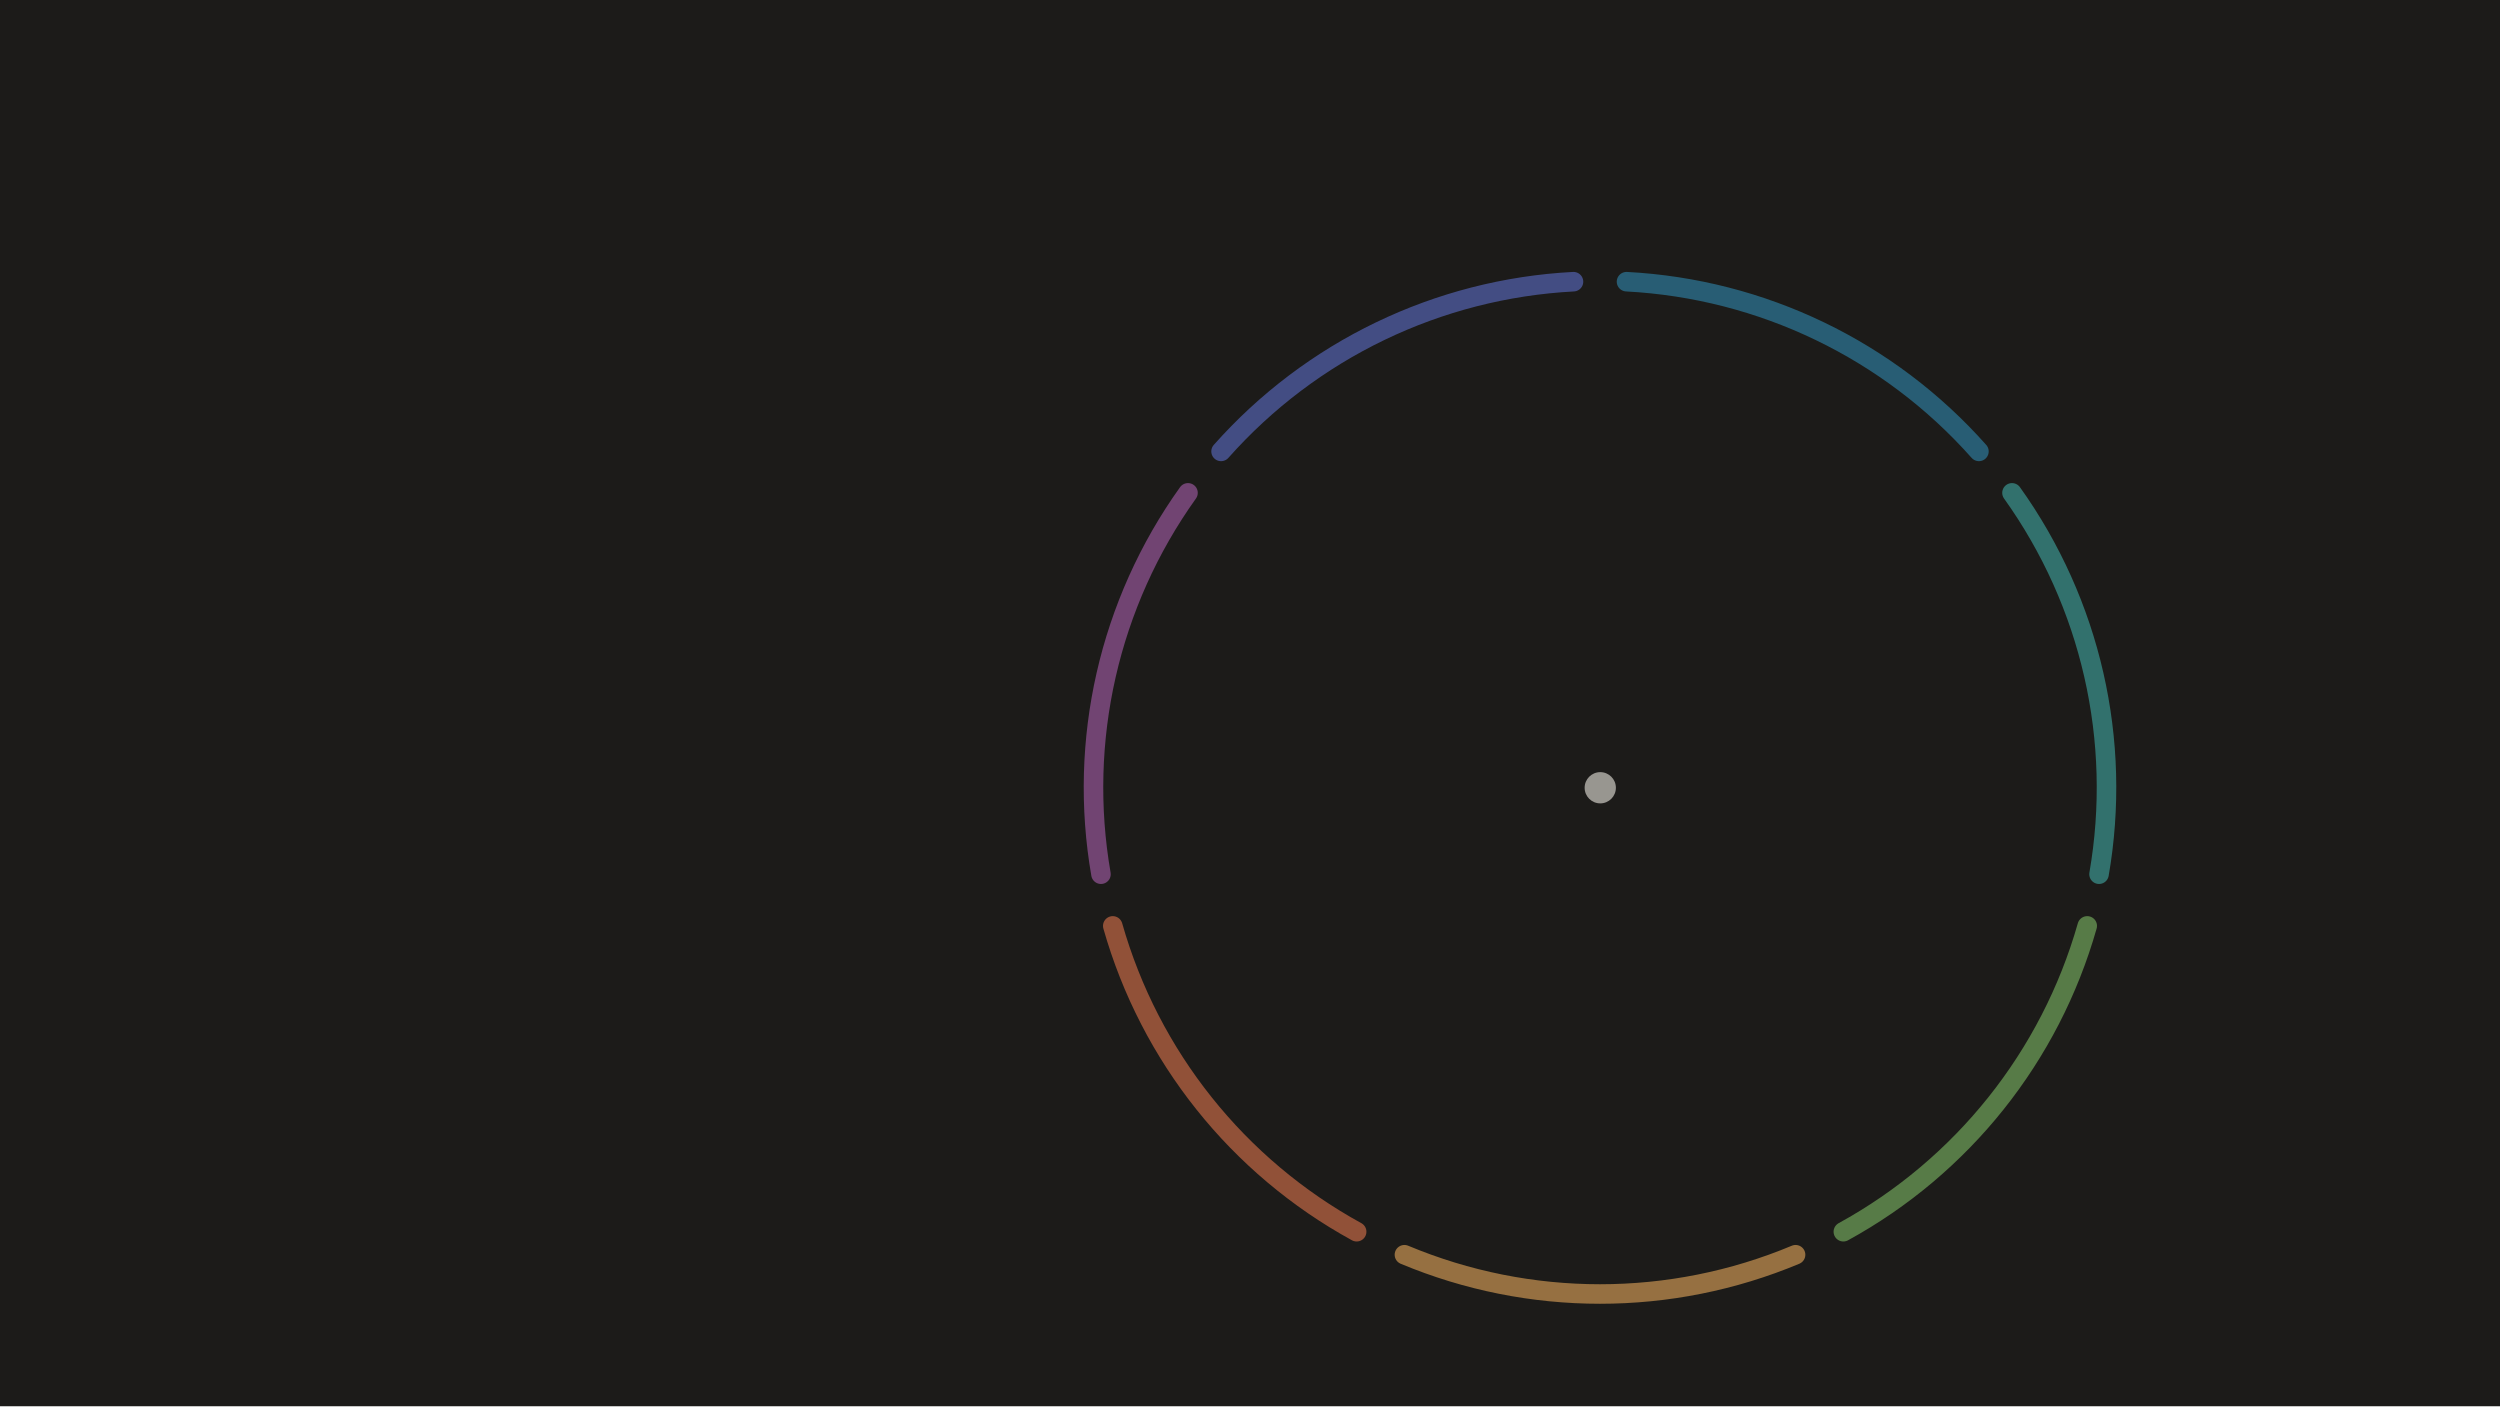
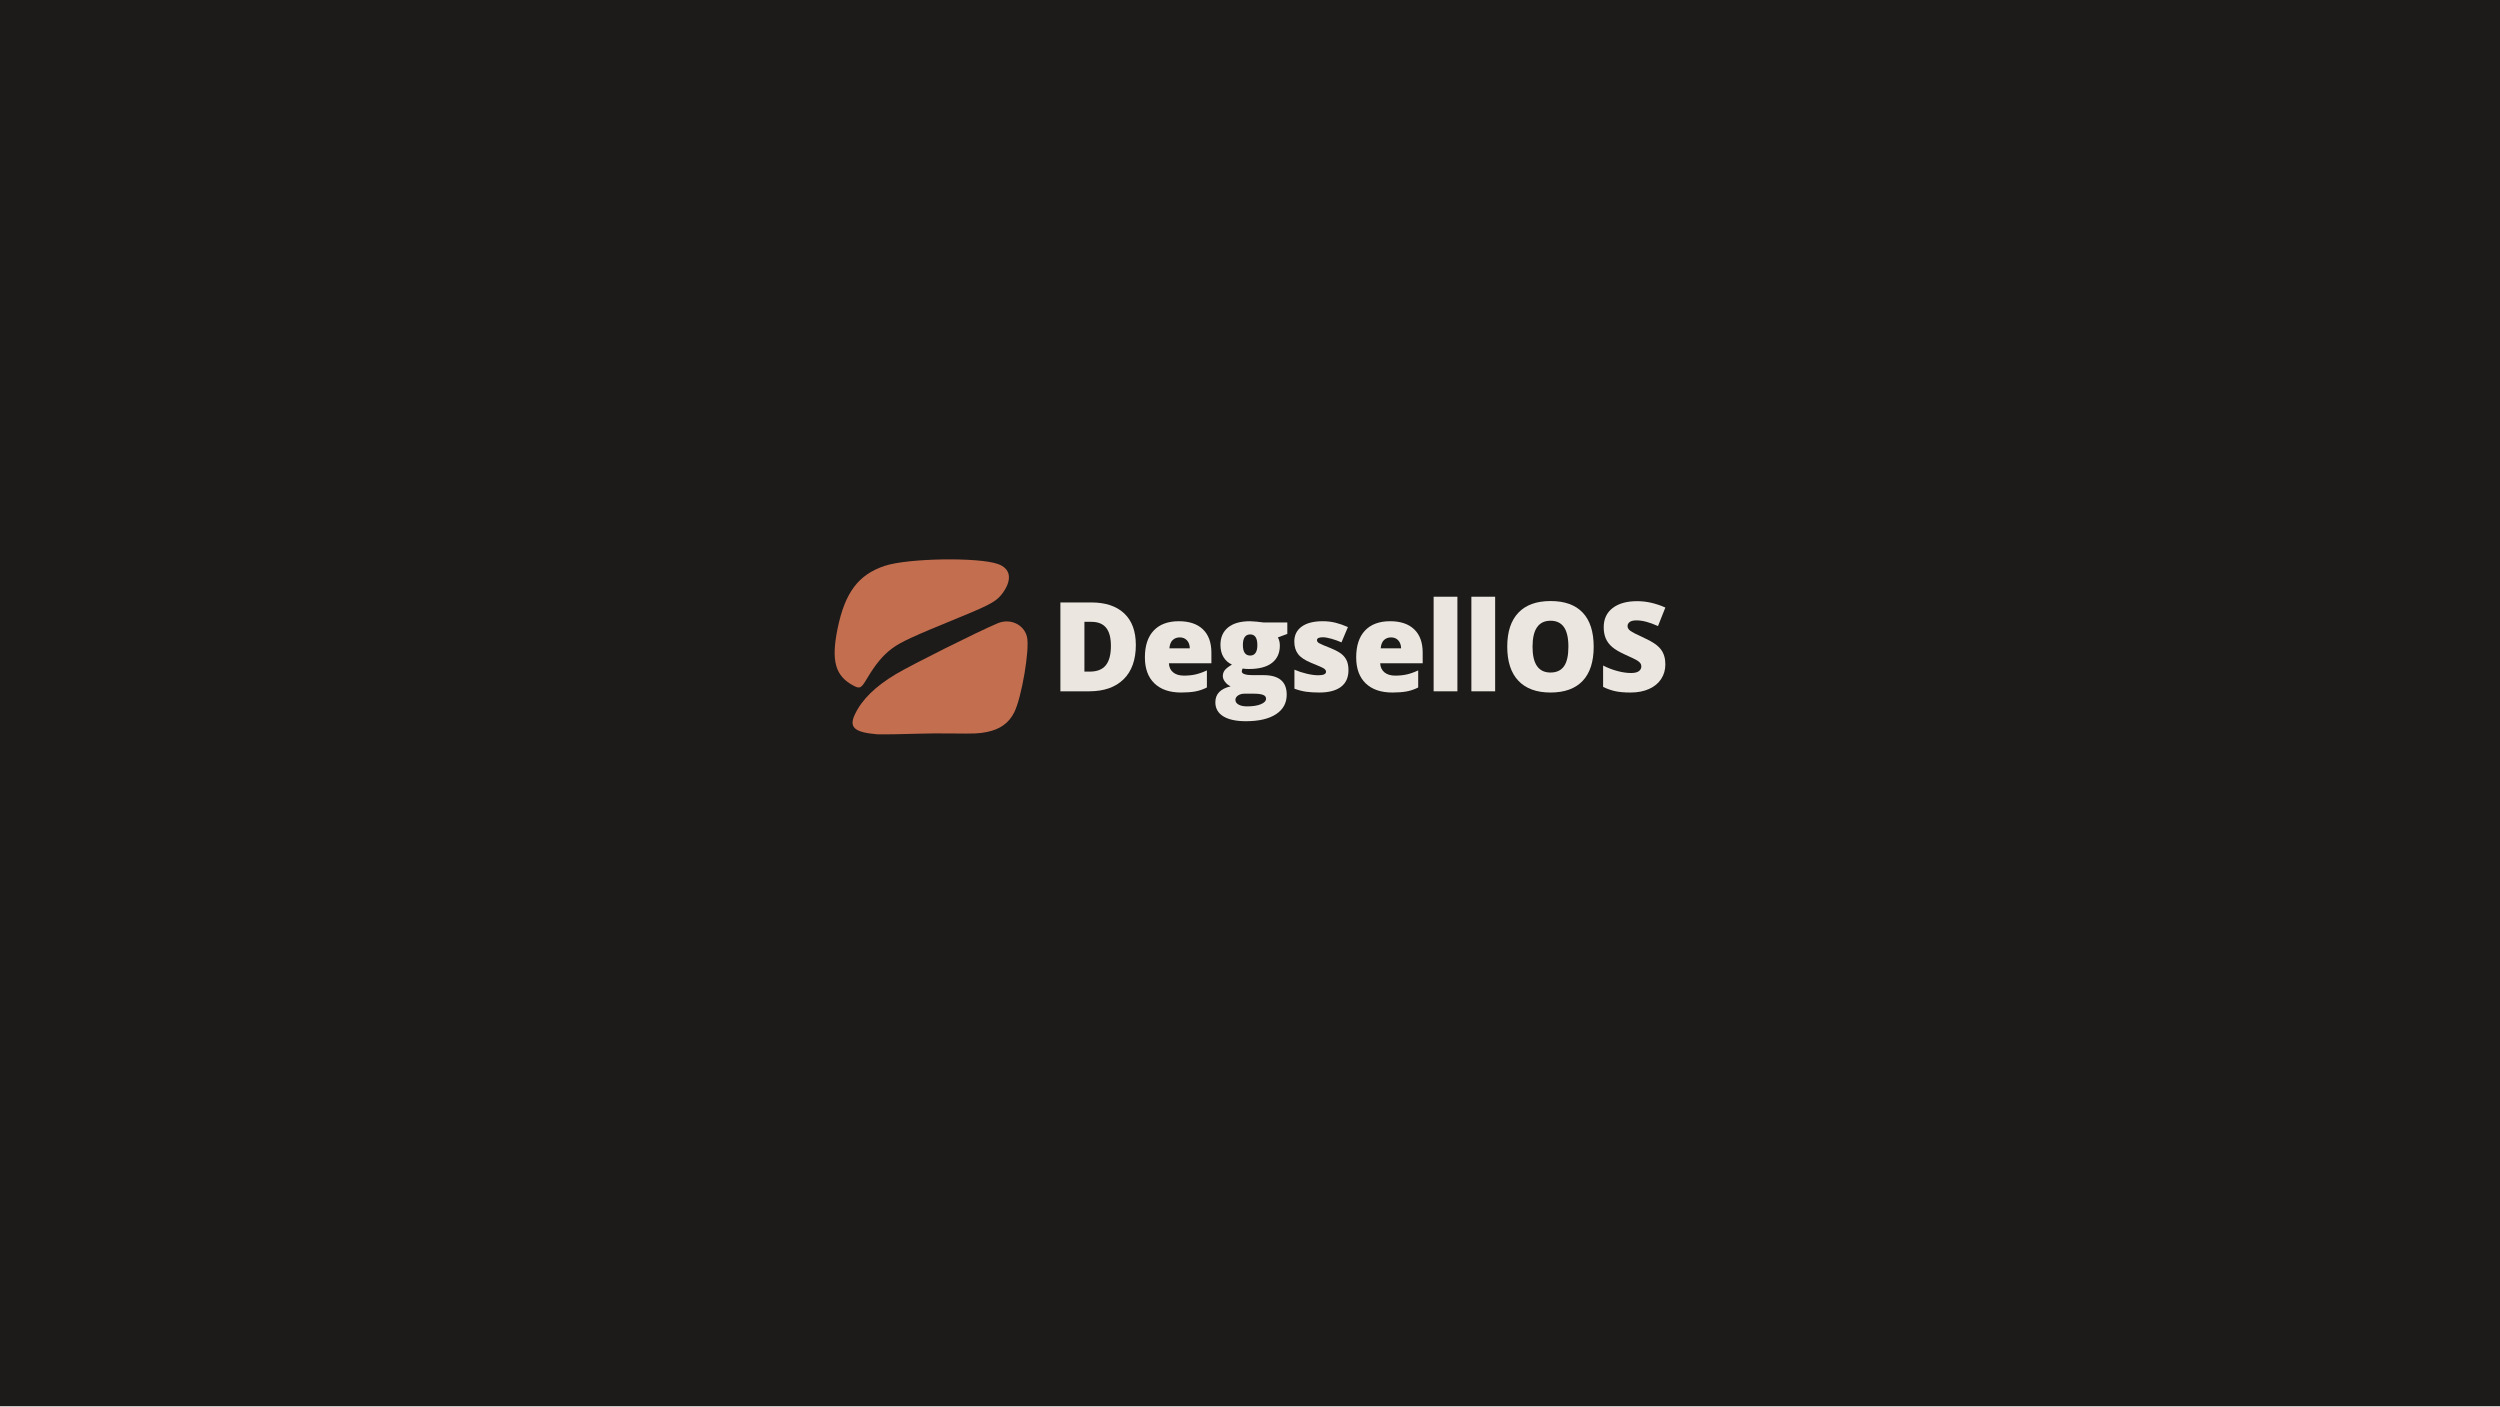
<svg xmlns="http://www.w3.org/2000/svg" viewBox="0 0 3840 2160" width="3840" height="2160">
  <rect width="3840" height="2160" fill="#1c1b19" />
-   <path d="M 2498.32 432.67 A 778 778 0 0 1 3039.64 693.36" fill="none" stroke="#2E86AB" stroke-width="30" stroke-linecap="round" opacity="0.62" />
-   <path d="M 3090.42 757.02 A 778 778 0 0 1 3224.11 1342.79" fill="none" stroke="#3FA7A0" stroke-width="30" stroke-linecap="round" opacity="0.62" />
-   <path d="M 3205.99 1422.18 A 778 778 0 0 1 2831.38 1891.93" fill="none" stroke="#7BB662" stroke-width="30" stroke-linecap="round" opacity="0.62" />
-   <path d="M 2758.01 1927.26 A 778 778 0 0 1 2157.19 1927.26" fill="none" stroke="#E0A458" stroke-width="30" stroke-linecap="round" opacity="0.62" />
-   <path d="M 2083.82 1891.93 A 778 778 0 0 1 1709.21 1422.18" fill="none" stroke="#D9724A" stroke-width="30" stroke-linecap="round" opacity="0.62" />
-   <path d="M 1691.09 1342.79 A 778 778 0 0 1 1824.78 757.02" fill="none" stroke="#A45DA8" stroke-width="30" stroke-linecap="round" opacity="0.62" />
-   <path d="M 1875.56 693.36 A 778 778 0 0 1 2416.88 432.67" fill="none" stroke="#5B6CC4" stroke-width="30" stroke-linecap="round" opacity="0.62" />
-   <circle cx="2458" cy="1210" r="24" fill="#ebe7e0" opacity="0.6" />
+   <g transform="translate(1248.0 825.6) scale(1.05)">
+     <g fill="#C46E50" transform="translate(32.40082 32) scale(0.5948)">
+       <path d="M 47.185,310.998 C 1.653,287.425 -9.019,250.308 7.01,171.28 C 25.195,81.631 58.196,37.539 123.299,15.912 C 180.162,-2.978 353.474,-5.77 401.682,11.428 C 431.994,22.241 437.074,47.836 415.278,79.931 C 400.262,102.043 386.468,110.051 308.381,141.984 C 190.437,190.217 162.677,203.043 140.77,219.429 C 118.466,236.111 100.294,258.056 78.952,294.079 C 65.459,316.853 62.026,318.682 47.185,310.998 Z" />
+       <path d="M 104.381,430.199 C 48.399,425.373 34.675,413.113 49.714,381.364 C 67.103,344.656 100.144,312.223 150.881,282.058 C 191.121,258.134 352.556,177.519 401.148,157.083 C 431.677,144.244 465.707,160.074 473.031,190.521 C 480.204,220.334 460.055,339.518 441.628,376.28 C 428.432,402.606 406.687,418.135 373.881,424.661 C 355.054,428.406 343.94,428.874 290.103,428.192 C 258.404,427.791 227.637,427.965 209.381,428.649 C 177.259,429.852 111.6,430.822 104.381,430.199 Z" />
+     </g>
+     <g fill="#ebe7e0">
+       <path d="M472.995 157.244Q472.995 189.788 455.078 207.394Q437.16 225 404.705 225H362.646V95H407.639Q438.939 95 455.967 111.005Q472.995 127.011 472.995 157.244ZM436.538 158.488Q436.538 140.616 429.469 131.99Q422.4 123.365 407.995 123.365H397.769V196.19H405.594Q421.599 196.19 429.069 186.898Q436.538 177.606 436.538 158.488Z" />
+       <path d="M539.243 226.778Q514.079 226.778 500.163 213.396Q486.247 200.014 486.247 175.294Q486.247 149.774 499.141 136.125Q512.034 122.476 535.953 122.476Q558.717 122.476 571.121 134.347Q583.525 146.218 583.525 168.536V184.008H521.37Q521.726 192.456 527.55 197.257Q533.375 202.059 543.422 202.059Q552.581 202.059 560.273 200.325Q567.964 198.591 576.945 194.412V219.398Q568.764 223.577 560.05 225.178Q551.336 226.778 539.243 226.778ZM537.198 146.129Q531.063 146.129 526.928 149.997Q522.793 153.865 522.082 162.134H551.959Q551.781 154.843 547.824 150.486Q543.867 146.129 537.198 146.129Z" />
+       <path d="M694.589 124.254V141.06L680.806 146.129Q683.652 151.286 683.652 158.133Q683.652 174.405 672.226 183.386Q660.799 192.367 638.125 192.367Q632.523 192.367 629.233 191.655Q627.988 193.967 627.988 196.012Q627.988 198.591 632.167 199.969Q636.347 201.347 643.105 201.347H659.821Q693.7 201.347 693.7 229.891Q693.7 248.297 678.005 258.523Q662.311 268.748 633.946 268.748Q612.516 268.748 600.912 261.59Q589.308 254.432 589.308 241.005Q589.308 222.955 611.716 217.709Q607.092 215.752 603.669 211.395Q600.245 207.038 600.245 202.77Q600.245 198.057 602.824 194.456Q605.403 190.855 613.583 185.876Q605.758 182.408 601.268 175.027Q596.778 167.647 596.778 157.066Q596.778 140.616 607.981 131.546Q619.185 122.476 639.992 122.476Q642.749 122.476 649.507 123.099Q656.265 123.721 659.466 124.254ZM618.652 237.538Q618.652 241.806 623.276 244.429Q627.899 247.052 635.635 247.052Q648.262 247.052 655.864 243.895Q663.467 240.739 663.467 235.759Q663.467 231.758 658.843 230.113Q654.219 228.468 645.594 228.468H631.99Q626.388 228.468 622.52 231.091Q618.652 233.714 618.652 237.538ZM629.589 157.244Q629.589 172.715 640.348 172.715Q645.327 172.715 648.04 168.892Q650.752 165.068 650.752 157.421Q650.752 141.772 640.348 141.772Q629.589 141.772 629.589 157.244Z" />
+       <path d="M784.045 194.056Q784.045 210.239 773.019 218.509Q761.993 226.778 741.364 226.778Q730.16 226.778 721.891 225.578Q713.621 224.378 704.996 221.176V193.345Q713.088 196.901 722.735 199.213Q732.383 201.525 739.941 201.525Q751.234 201.525 751.234 196.368Q751.234 193.7 748.077 191.611Q744.921 189.521 729.715 183.475Q715.844 177.784 710.331 170.537Q704.818 163.29 704.818 152.175Q704.818 138.126 715.666 130.301Q726.514 122.476 746.343 122.476Q756.302 122.476 765.061 124.655Q773.819 126.833 783.245 131.012L773.819 153.42Q766.884 150.308 759.148 148.129Q751.412 145.951 746.521 145.951Q737.985 145.951 737.985 150.13Q737.985 152.709 740.964 154.531Q743.943 156.354 758.17 161.956Q768.751 166.313 773.953 170.492Q779.155 174.672 781.6 180.318Q784.045 185.964 784.045 194.056Z" />
+       <path d="M848.337 226.778Q823.173 226.778 809.257 213.396Q795.341 200.014 795.341 175.294Q795.341 149.774 808.235 136.125Q821.128 122.476 845.047 122.476Q867.811 122.476 880.215 134.347Q892.619 146.218 892.619 168.536V184.008H830.465Q830.82 192.456 836.644 197.257Q842.469 202.059 852.517 202.059Q861.675 202.059 869.367 200.325Q877.058 198.591 886.039 194.412V219.398Q877.859 223.577 869.144 225.178Q860.43 226.778 848.337 226.778ZM846.292 146.129Q840.157 146.129 836.022 149.997Q831.887 153.865 831.176 162.134H861.053Q860.875 154.843 856.918 150.486Q852.961 146.129 846.292 146.129Z" />
+       <path d="M943.396 225H908.628V86.642H943.396Z" />
+       <path d="M998.618 225H963.851V86.642H998.618Z" />
+       <path d="M1142.76 159.822Q1142.76 192.633 1126.665 209.706Q1110.571 226.778 1079.538 226.778Q1048.95 226.778 1032.633 209.617Q1016.317 192.456 1016.317 159.644Q1016.317 127.189 1032.544 110.072Q1048.772 92.955 1079.716 92.955Q1110.749 92.955 1126.754 109.938Q1142.76 126.922 1142.76 159.822ZM1053.307 159.822Q1053.307 197.524 1079.538 197.524Q1092.876 197.524 1099.323 188.365Q1105.769 179.207 1105.769 159.822Q1105.769 140.349 1099.234 131.057Q1092.698 121.765 1079.716 121.765Q1053.307 121.765 1053.307 159.822Z" />
+       <path d="M1247.599 185.52Q1247.599 197.613 1241.464 206.994Q1235.328 216.375 1223.769 221.577Q1212.209 226.778 1196.648 226.778Q1183.666 226.778 1174.863 224.956Q1166.06 223.133 1156.546 218.598V187.298Q1166.594 192.456 1177.442 195.345Q1188.29 198.235 1197.36 198.235Q1205.185 198.235 1208.83 195.523Q1212.476 192.811 1212.476 188.543Q1212.476 185.876 1211.009 183.875Q1209.542 181.874 1206.296 179.829Q1203.051 177.784 1189.001 171.471Q1176.286 165.691 1169.928 160.267Q1163.57 154.843 1160.503 147.818Q1157.435 140.793 1157.435 131.19Q1157.435 113.228 1170.506 103.181Q1183.577 93.133 1206.43 93.133Q1226.614 93.133 1247.599 102.469L1236.84 129.59Q1218.611 121.231 1205.363 121.231Q1198.516 121.231 1195.404 123.632Q1192.291 126.033 1192.291 129.59Q1192.291 133.413 1196.248 136.436Q1200.205 139.46 1217.722 147.462Q1234.528 155.021 1241.064 163.69Q1247.599 172.36 1247.599 185.52Z" />
+     </g>
+   </g>
</svg>
